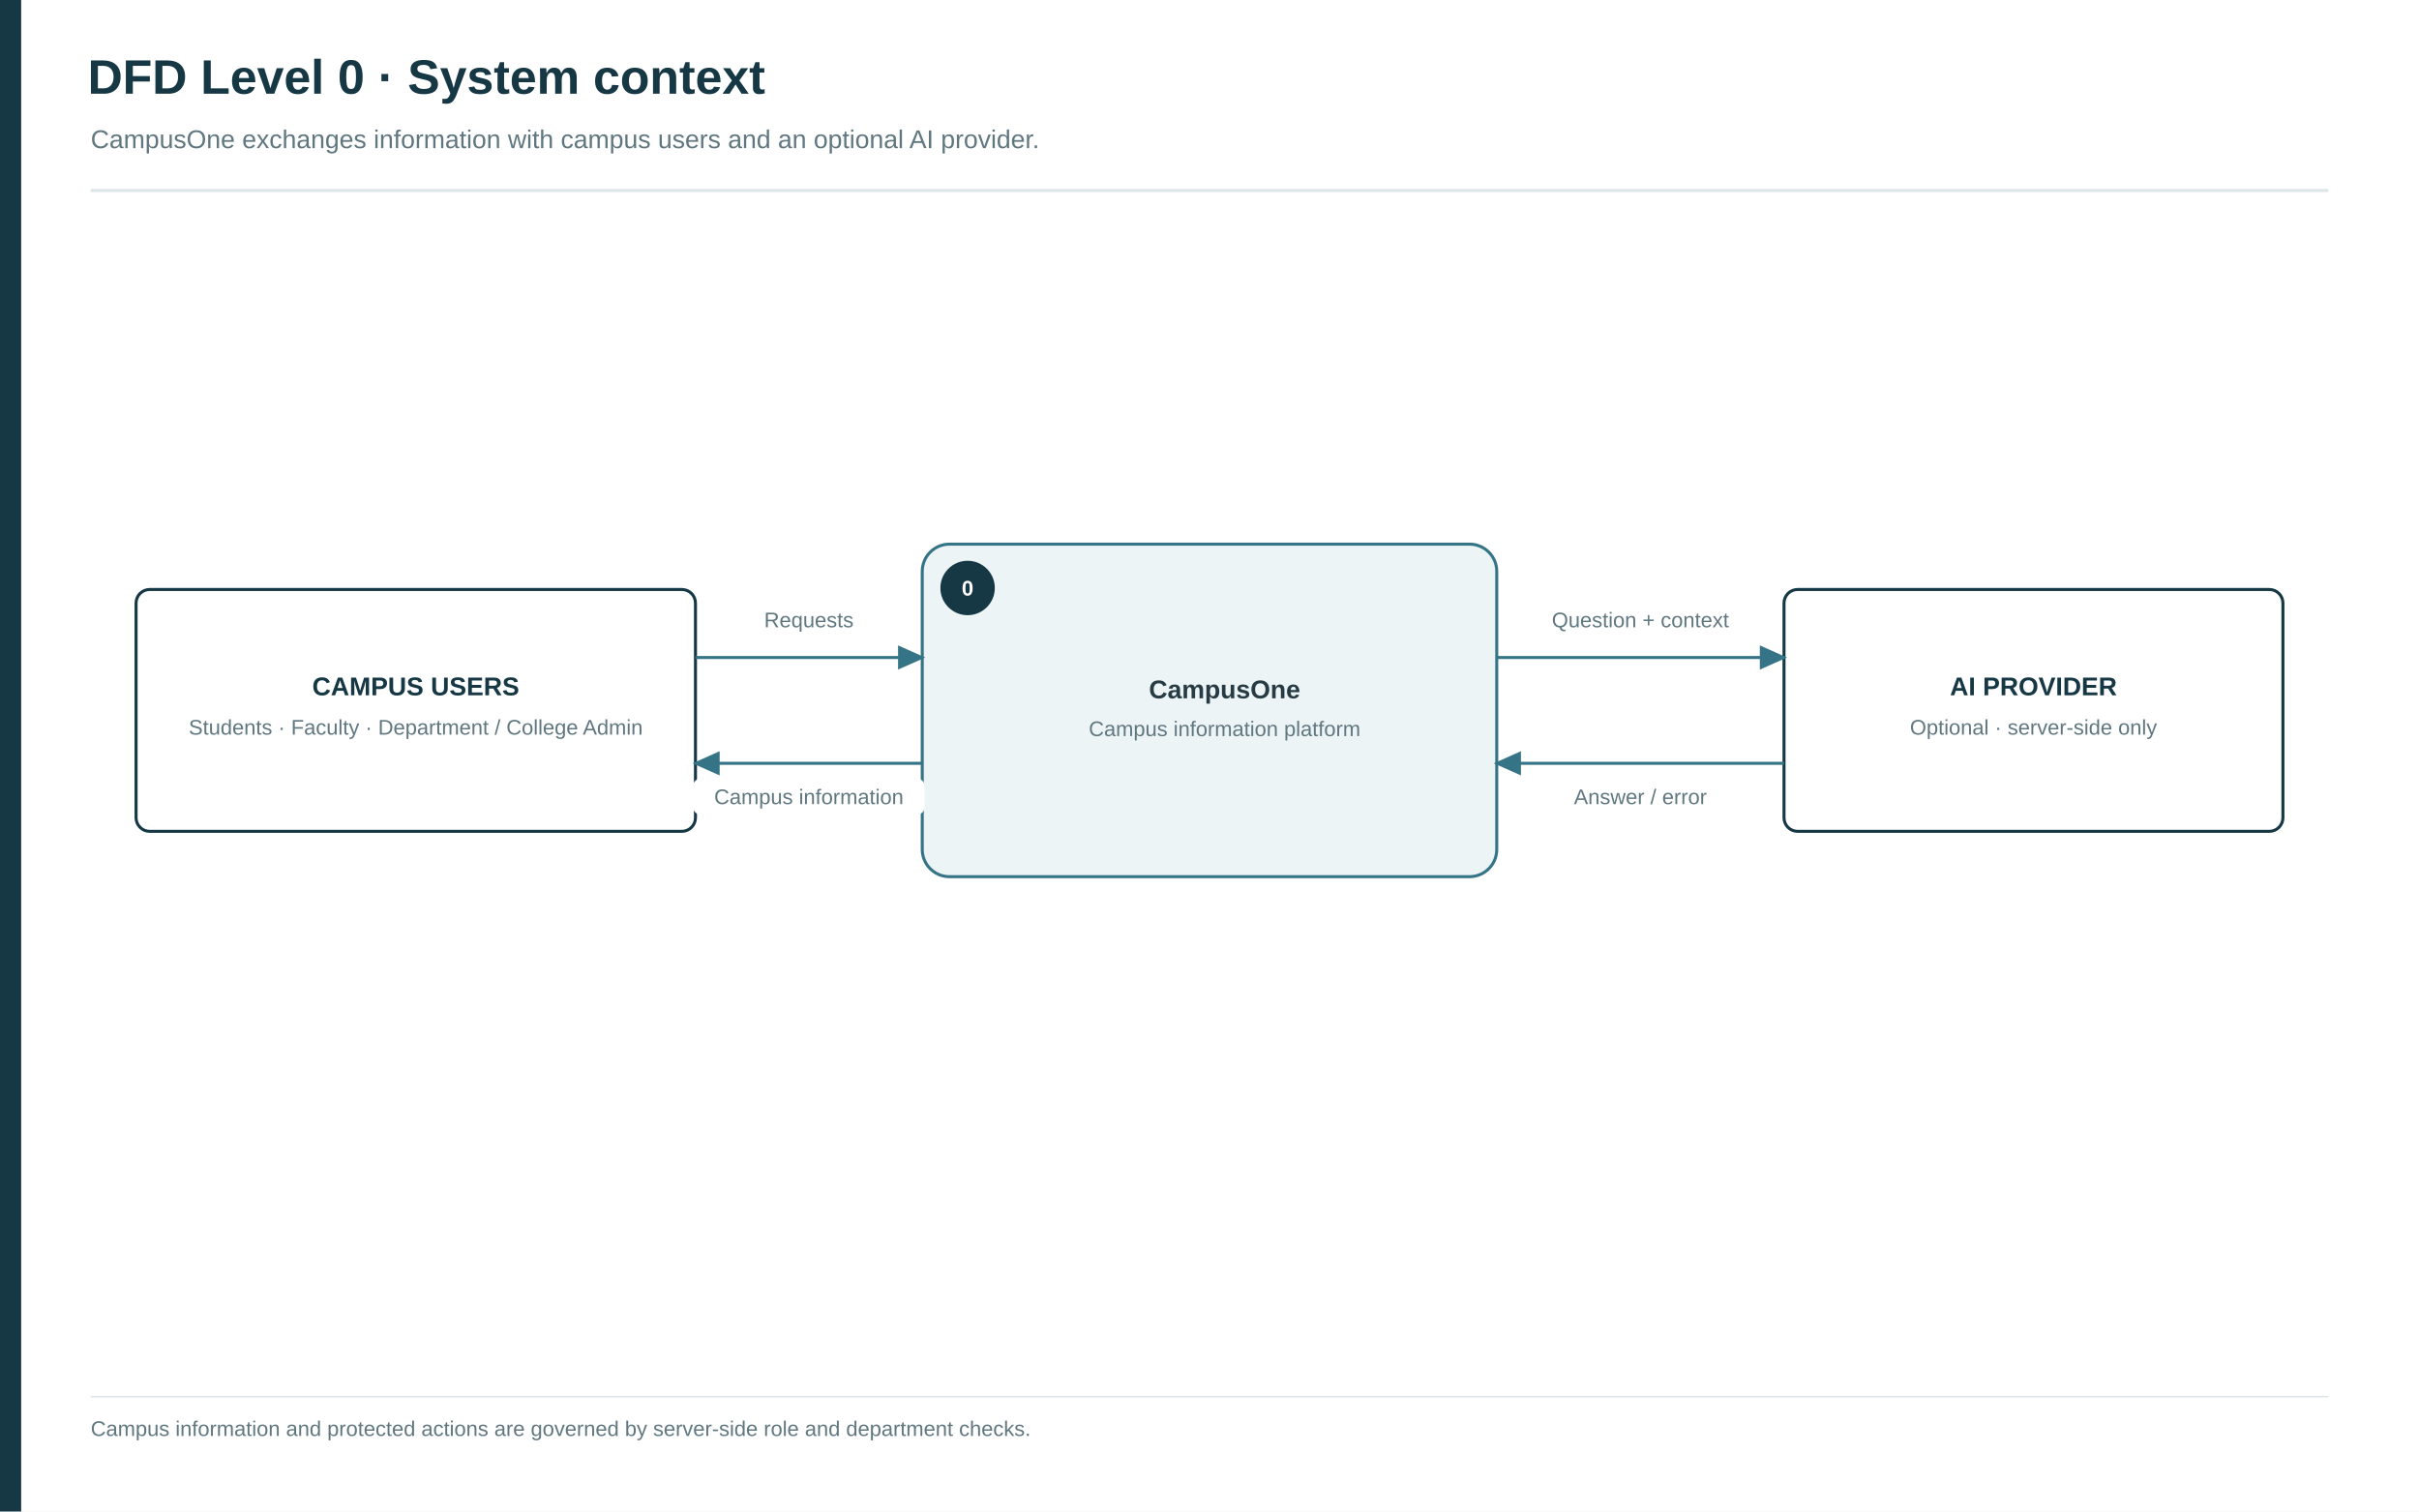
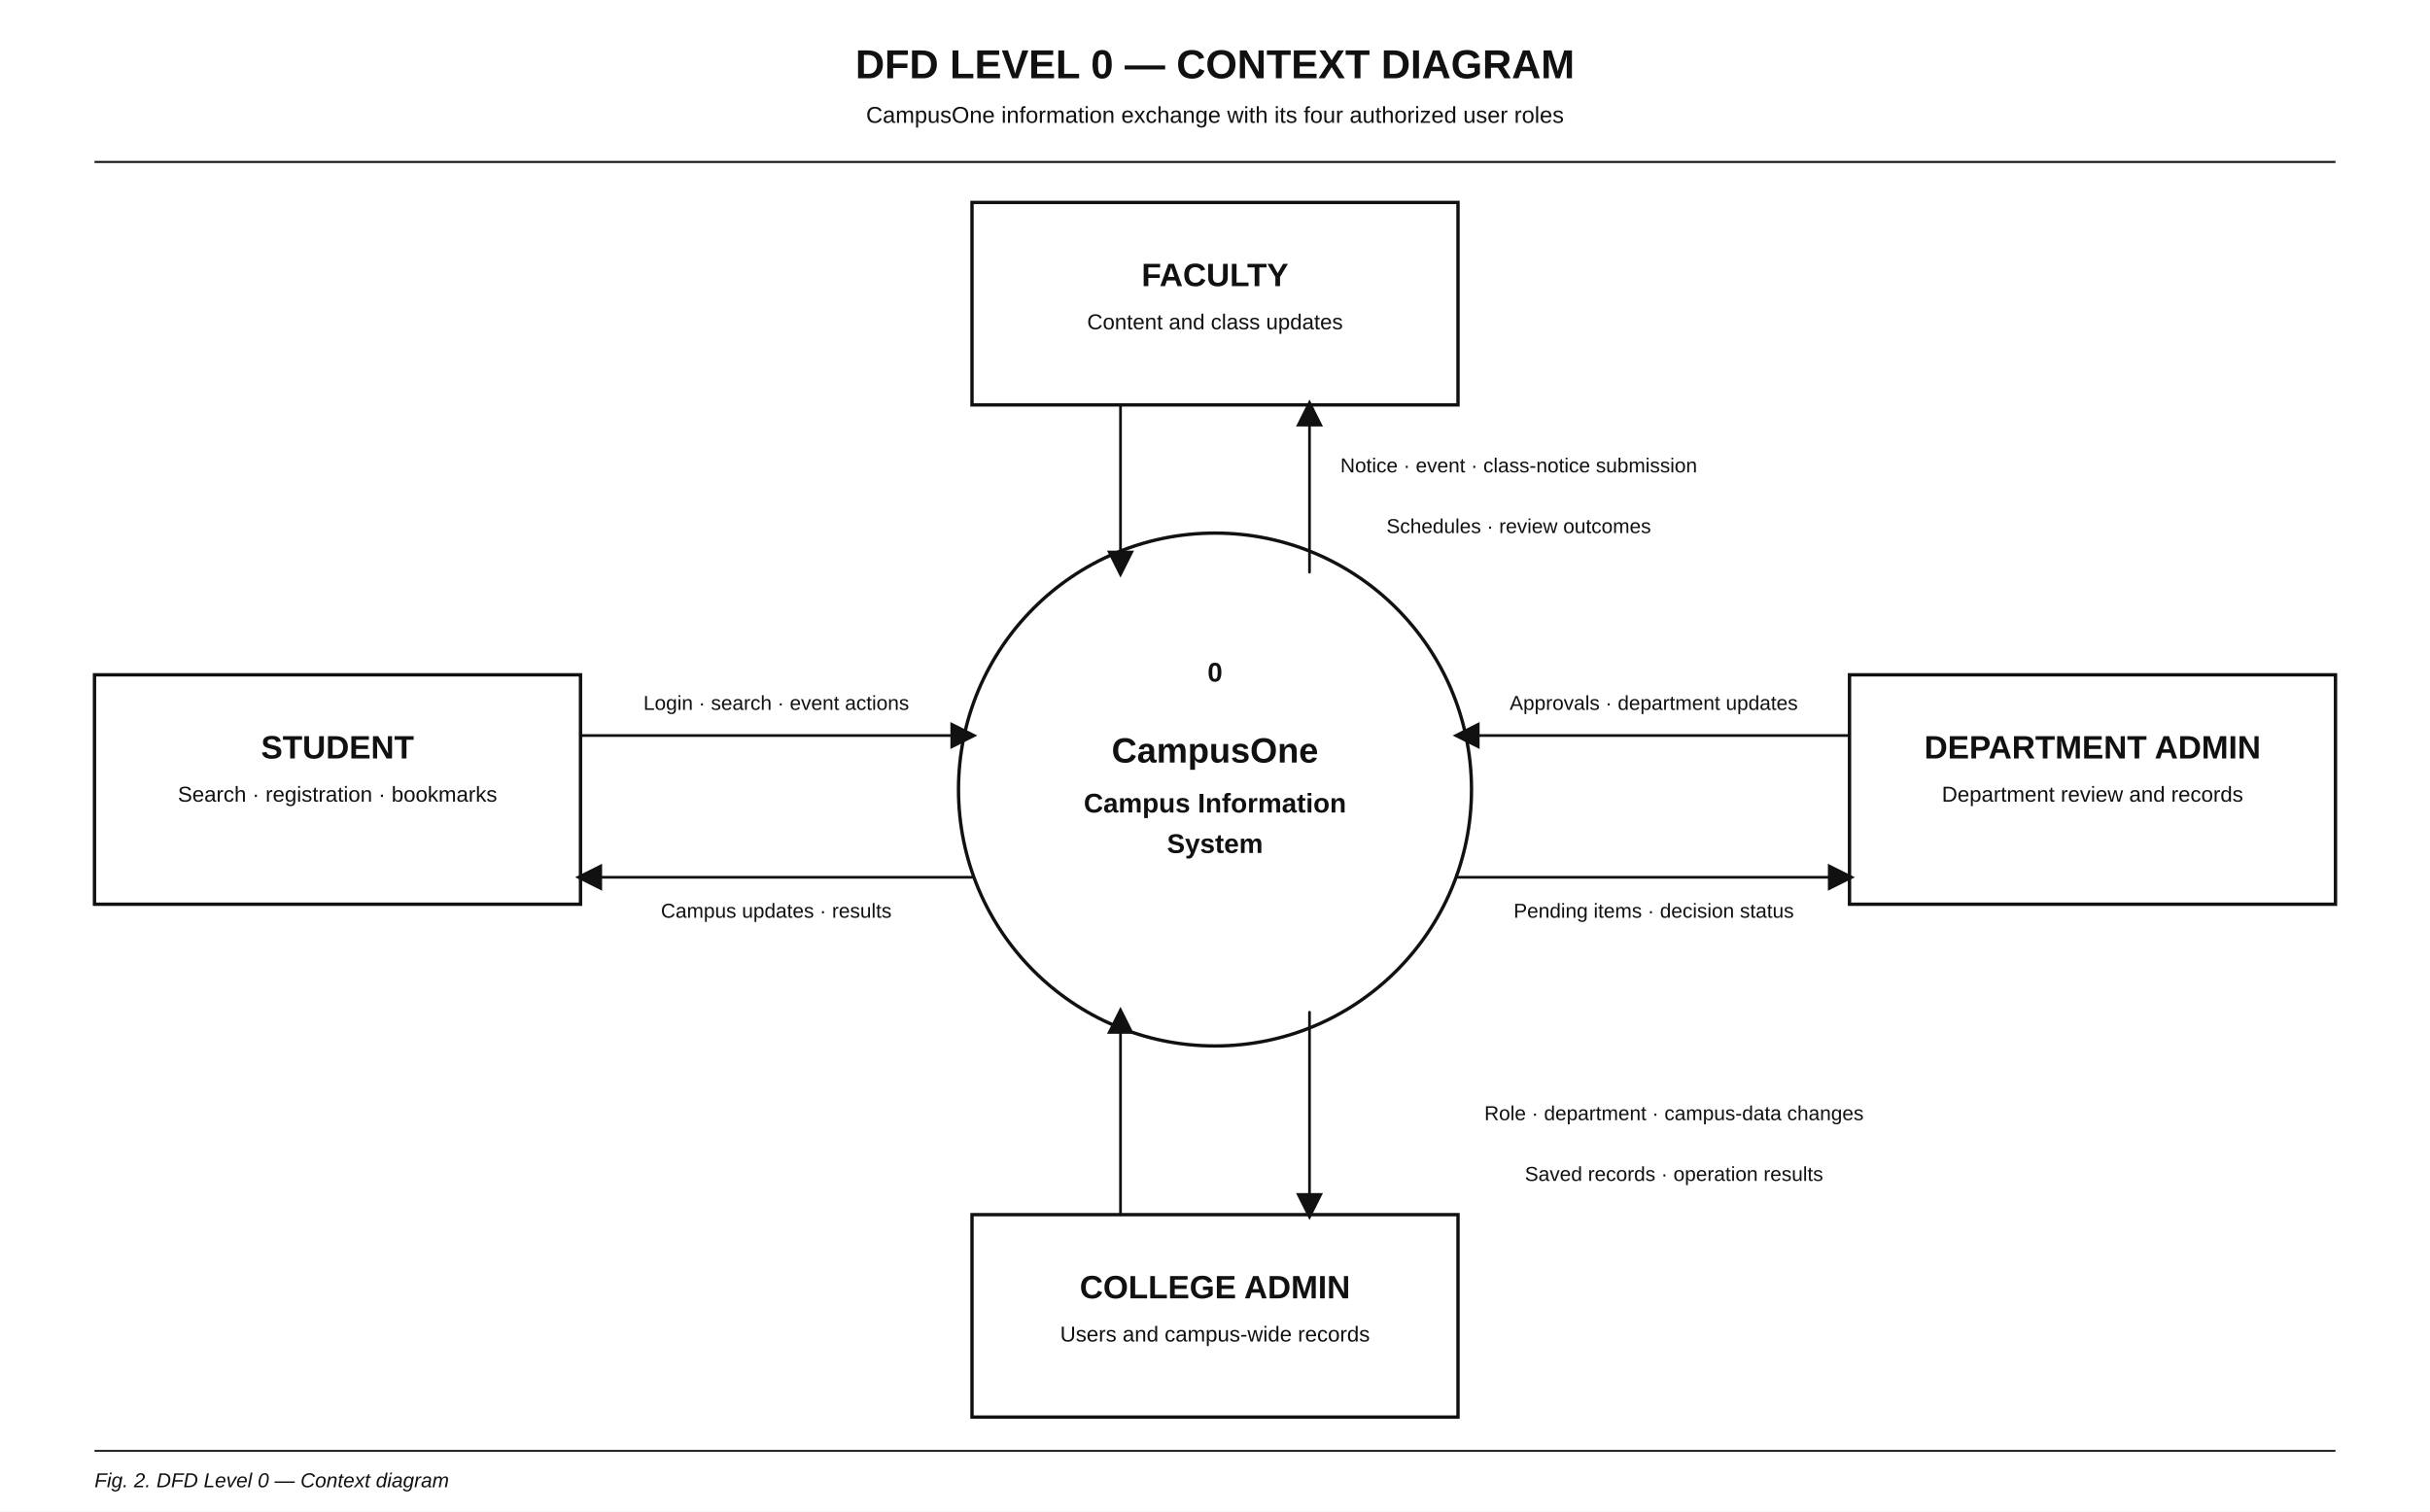
- <svg xmlns="http://www.w3.org/2000/svg" width="1600" height="1000" viewBox="0 0 1600 1000">
+ <svg xmlns="http://www.w3.org/2000/svg" width="1800" height="1120" viewBox="0 0 1800 1120">
  <defs>
-     <marker id="a" markerWidth="10" markerHeight="8" refX="8" refY="4" orient="auto">
-       <path d="M0 0L9 4L0 8Z" fill="#357486" />
-     </marker>
-     <marker id="as" markerWidth="10" markerHeight="8" refX="8" refY="4" orient="auto-start-reverse">
-       <path d="M0 0L9 4L0 8Z" fill="#357486" />
+     <marker id="arrow" markerWidth="10" markerHeight="10" refX="8" refY="5" orient="auto">
+       <path d="M0 0L10 5L0 10Z" fill="#111111" />
    </marker>
  </defs>
-   <rect width="100%" height="100%" fill="white" />
-   <rect width="14" height="100%" fill="#163744" />
-   <text x="58" y="62" font-family="Arial" font-size="32" font-weight="700" fill="#163744">DFD Level 0 · System context</text>
-   <text x="60" y="98" font-family="Arial" font-size="17" fill="#607780">CampusOne exchanges information with campus users and an optional AI provider.</text>
-   <line x1="60" y1="126" x2="1540" y2="126" stroke="#dce5e8" stroke-width="2" />
-   <rect x="90" y="390" width="370" height="160" rx="9" fill="white" stroke="#163744" stroke-width="2" />
-   <text x="275" y="460" text-anchor="middle" font-family="Arial" font-size="17" font-weight="700" fill="#163744">
-     <tspan x="275" dy="0">CAMPUS USERS</tspan>
-   </text>
-   <text x="275" y="486" text-anchor="middle" font-family="Arial" font-size="14" font-weight="400" fill="#607780">
-     <tspan x="275" dy="0">Students · Faculty · Department / College Admin</tspan>
-   </text>
-   <rect x="610" y="360" width="380" height="220" rx="18" fill="#edf4f5" stroke="#357486" stroke-width="2" />
-   <circle cx="640" cy="389" r="18" fill="#163744" />
-   <text x="640" y="394" text-anchor="middle" font-family="Arial" font-size="14" font-weight="700" fill="white">0</text>
-   <text x="810" y="462" text-anchor="middle" font-family="Arial" font-size="17" font-weight="700" fill="#263b43">
-     <tspan x="810" dy="0">CampusOne</tspan>
-   </text>
-   <text x="810" y="487" text-anchor="middle" font-family="Arial" font-size="14" font-weight="400" fill="#607780">
-     <tspan x="810" dy="0">Campus information platform</tspan>
-   </text>
-   <rect x="1180" y="390" width="330" height="160" rx="9" fill="white" stroke="#163744" stroke-width="2" />
-   <text x="1345" y="460" text-anchor="middle" font-family="Arial" font-size="17" font-weight="700" fill="#163744">
-     <tspan x="1345" dy="0">AI PROVIDER</tspan>
-   </text>
-   <text x="1345" y="486" text-anchor="middle" font-family="Arial" font-size="14" font-weight="400" fill="#607780">
-     <tspan x="1345" dy="0">Optional · server-side only</tspan>
-   </text>
-   <path d="M460 435 H610" fill="none" stroke="#357486" stroke-width="2" marker-end="url(#a)" />
-   <rect x="496" y="398" width="78" height="24" rx="5" fill="white" />
-   <text x="535" y="415" text-anchor="middle" font-family="Arial" font-size="14" fill="#607780">Requests</text>
-   <path d="M610 505 H460" fill="none" stroke="#357486" stroke-width="2" marker-end="url(#a)" />
-   <rect x="458.5" y="515" width="153" height="24" rx="5" fill="white" />
-   <text x="535" y="532" text-anchor="middle" font-family="Arial" font-size="14" fill="#607780">Campus information</text>
-   <path d="M990 435 H1180" fill="none" stroke="#357486" stroke-width="2" marker-end="url(#a)" />
-   <rect x="1008.5" y="398" width="153" height="24" rx="5" fill="white" />
-   <text x="1085" y="415" text-anchor="middle" font-family="Arial" font-size="14" fill="#607780">Question + context</text>
-   <path d="M1180 505 H990" fill="none" stroke="#357486" stroke-width="2" marker-end="url(#a)" />
-   <rect x="1023.5" y="515" width="123" height="24" rx="5" fill="white" />
-   <text x="1085" y="532" text-anchor="middle" font-family="Arial" font-size="14" fill="#607780">Answer / error</text>
-   <line x1="60" y1="924" x2="1540" y2="924" stroke="#dce5e8" />
-   <text x="60" y="950" font-family="Arial" font-size="14" fill="#607780">Campus information and protected actions are governed by server-side role and department checks.</text>
+   <rect width="100%" height="100%" fill="#ffffff" />
+   <text x="900" y="58" text-anchor="middle" font-family="Arial, sans-serif" font-size="30" font-weight="700" font-style="normal" fill="#111111">DFD LEVEL 0 — CONTEXT DIAGRAM</text>
+   <text x="900" y="91" text-anchor="middle" font-family="Arial, sans-serif" font-size="17" font-weight="400" font-style="normal" fill="#111111">CampusOne information exchange with its four authorized user roles</text>
+   <line x1="70" y1="120" x2="1730" y2="120" stroke="#111111" stroke-width="1.5" />
+   <rect x="70" y="500" width="360" height="170" rx="0" fill="#ffffff" stroke="#111111" stroke-width="2.5" />
+   <text x="250" y="562" text-anchor="middle" font-family="Arial, sans-serif" font-size="24" font-weight="700" font-style="normal" fill="#111111">STUDENT</text>
+   <text x="250" y="594" text-anchor="middle" font-family="Arial, sans-serif" font-size="16" font-weight="400" font-style="normal" fill="#111111">Search · registration · bookmarks</text>
+   <rect x="720" y="150" width="360" height="150" rx="0" fill="#ffffff" stroke="#111111" stroke-width="2.5" />
+   <text x="900" y="212" text-anchor="middle" font-family="Arial, sans-serif" font-size="24" font-weight="700" font-style="normal" fill="#111111">FACULTY</text>
+   <text x="900" y="244" text-anchor="middle" font-family="Arial, sans-serif" font-size="16" font-weight="400" font-style="normal" fill="#111111">Content and class updates</text>
+   <rect x="1370" y="500" width="360" height="170" rx="0" fill="#ffffff" stroke="#111111" stroke-width="2.5" />
+   <text x="1550" y="562" text-anchor="middle" font-family="Arial, sans-serif" font-size="24" font-weight="700" font-style="normal" fill="#111111">DEPARTMENT ADMIN</text>
+   <text x="1550" y="594" text-anchor="middle" font-family="Arial, sans-serif" font-size="16" font-weight="400" font-style="normal" fill="#111111">Department review and records</text>
+   <rect x="720" y="900" width="360" height="150" rx="0" fill="#ffffff" stroke="#111111" stroke-width="2.5" />
+   <text x="900" y="962" text-anchor="middle" font-family="Arial, sans-serif" font-size="24" font-weight="700" font-style="normal" fill="#111111">COLLEGE ADMIN</text>
+   <text x="900" y="994" text-anchor="middle" font-family="Arial, sans-serif" font-size="16" font-weight="400" font-style="normal" fill="#111111">Users and campus-wide records</text>
+   <circle cx="900" cy="585" r="190" fill="#ffffff" stroke="#111111" stroke-width="2.5" />
+   <text x="900" y="505" text-anchor="middle" font-family="Arial, sans-serif" font-size="20" font-weight="700" font-style="normal" fill="#111111">0</text>
+   <text x="900" y="565" text-anchor="middle" font-family="Arial, sans-serif" font-size="26" font-weight="700" font-style="normal" fill="#111111">CampusOne</text>
+   <text x="900" y="602" text-anchor="middle" font-family="Arial, sans-serif" font-size="20" font-weight="600" font-style="normal" fill="#111111">Campus Information</text>
+   <text x="900" y="632" text-anchor="middle" font-family="Arial, sans-serif" font-size="20" font-weight="600" font-style="normal" fill="#111111">System</text>
+   <path d="M430 545 H720" fill="none" stroke="#111111" stroke-width="2" stroke-linecap="round" stroke-linejoin="round" marker-end="url(#arrow)" />
+   <text x="575" y="526" text-anchor="middle" font-family="Arial, sans-serif" font-size="15" font-weight="400" font-style="normal" fill="#111111">Login · search · event actions</text>
+   <path d="M720 650 H430" fill="none" stroke="#111111" stroke-width="2" stroke-linecap="round" stroke-linejoin="round" marker-end="url(#arrow)" />
+   <text x="575" y="680" text-anchor="middle" font-family="Arial, sans-serif" font-size="15" font-weight="400" font-style="normal" fill="#111111">Campus updates · results</text>
+   <path d="M830 300 V424" fill="none" stroke="#111111" stroke-width="2" stroke-linecap="round" stroke-linejoin="round" marker-end="url(#arrow)" />
+   <text x="1125" y="350" text-anchor="middle" font-family="Arial, sans-serif" font-size="15" font-weight="400" font-style="normal" fill="#111111">Notice · event · class-notice submission</text>
+   <path d="M970 424 V300" fill="none" stroke="#111111" stroke-width="2" stroke-linecap="round" stroke-linejoin="round" marker-end="url(#arrow)" />
+   <text x="1125" y="395" text-anchor="middle" font-family="Arial, sans-serif" font-size="15" font-weight="400" font-style="normal" fill="#111111">Schedules · review outcomes</text>
+   <path d="M1370 545 H1080" fill="none" stroke="#111111" stroke-width="2" stroke-linecap="round" stroke-linejoin="round" marker-end="url(#arrow)" />
+   <text x="1225" y="526" text-anchor="middle" font-family="Arial, sans-serif" font-size="15" font-weight="400" font-style="normal" fill="#111111">Approvals · department updates</text>
+   <path d="M1080 650 H1370" fill="none" stroke="#111111" stroke-width="2" stroke-linecap="round" stroke-linejoin="round" marker-end="url(#arrow)" />
+   <text x="1225" y="680" text-anchor="middle" font-family="Arial, sans-serif" font-size="15" font-weight="400" font-style="normal" fill="#111111">Pending items · decision status</text>
+   <path d="M830 900 V750" fill="none" stroke="#111111" stroke-width="2" stroke-linecap="round" stroke-linejoin="round" marker-end="url(#arrow)" />
+   <text x="1240" y="830" text-anchor="middle" font-family="Arial, sans-serif" font-size="15" font-weight="400" font-style="normal" fill="#111111">Role · department · campus-data changes</text>
+   <path d="M970 750 V900" fill="none" stroke="#111111" stroke-width="2" stroke-linecap="round" stroke-linejoin="round" marker-end="url(#arrow)" />
+   <text x="1240" y="875" text-anchor="middle" font-family="Arial, sans-serif" font-size="15" font-weight="400" font-style="normal" fill="#111111">Saved records · operation results</text>
+   <line x1="70" y1="1075" x2="1730" y2="1075" stroke="#111111" stroke-width="1.3" />
+   <text x="70" y="1102" text-anchor="start" font-family="Arial, sans-serif" font-size="15" font-weight="400" font-style="italic" fill="#111111">Fig. 2. DFD Level 0 — Context diagram</text>
</svg>
